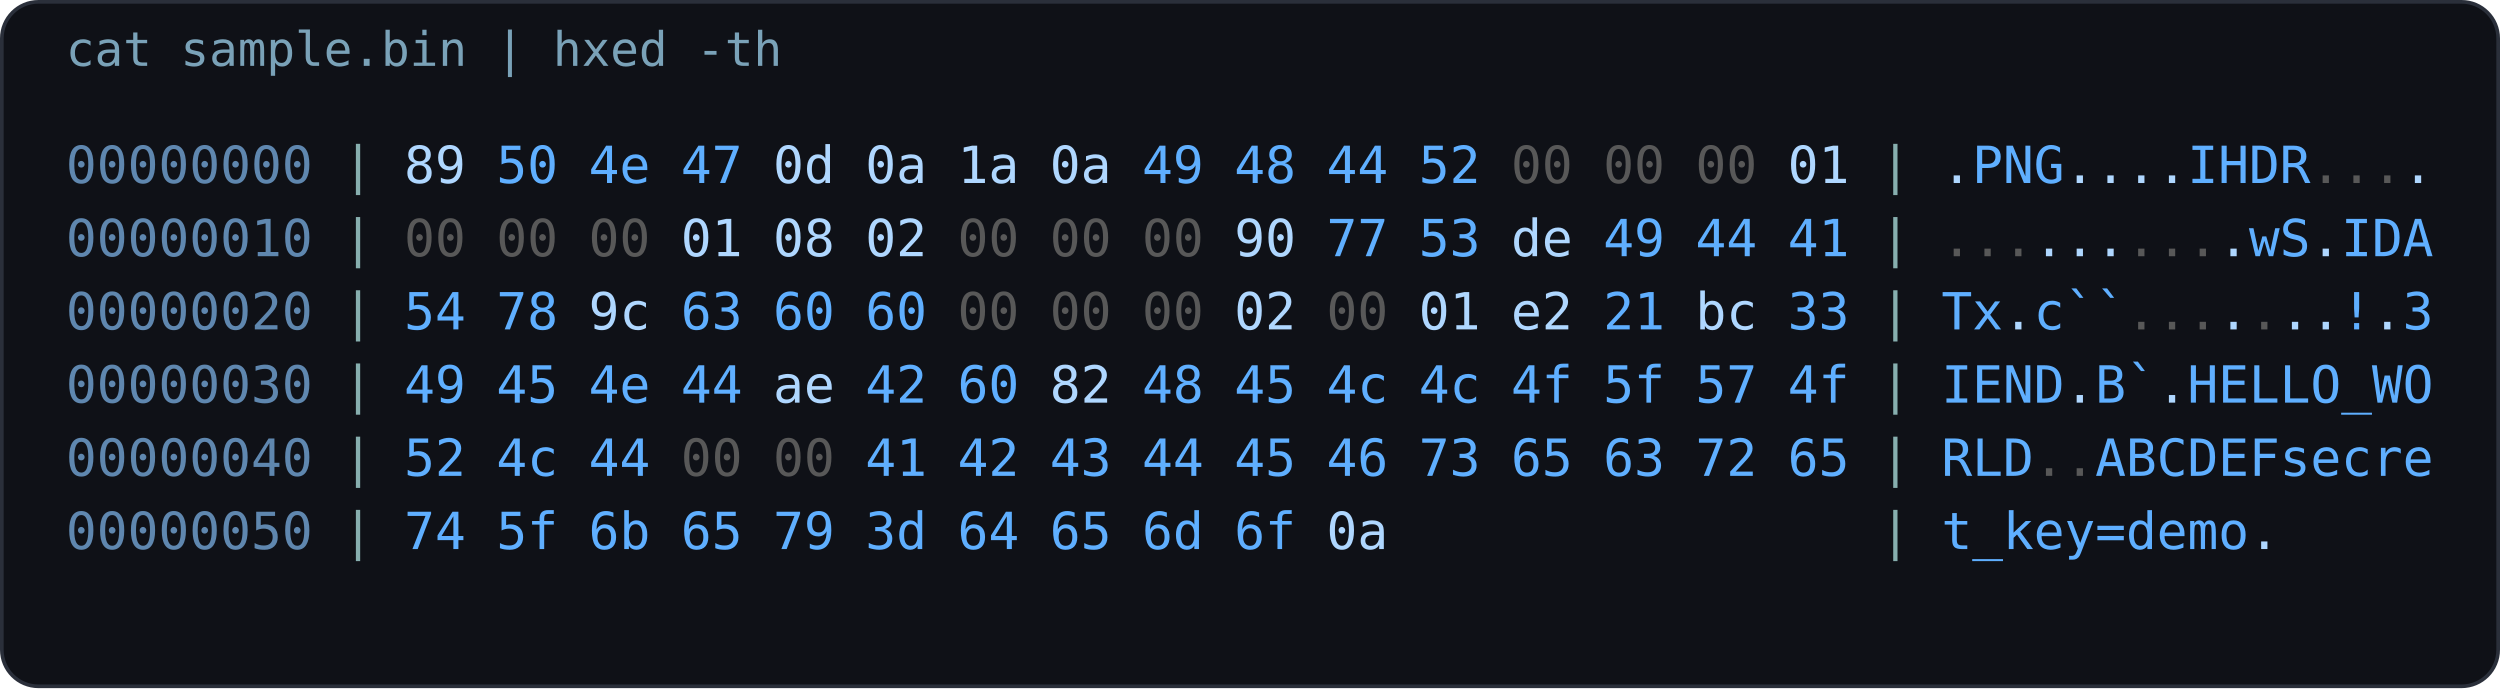
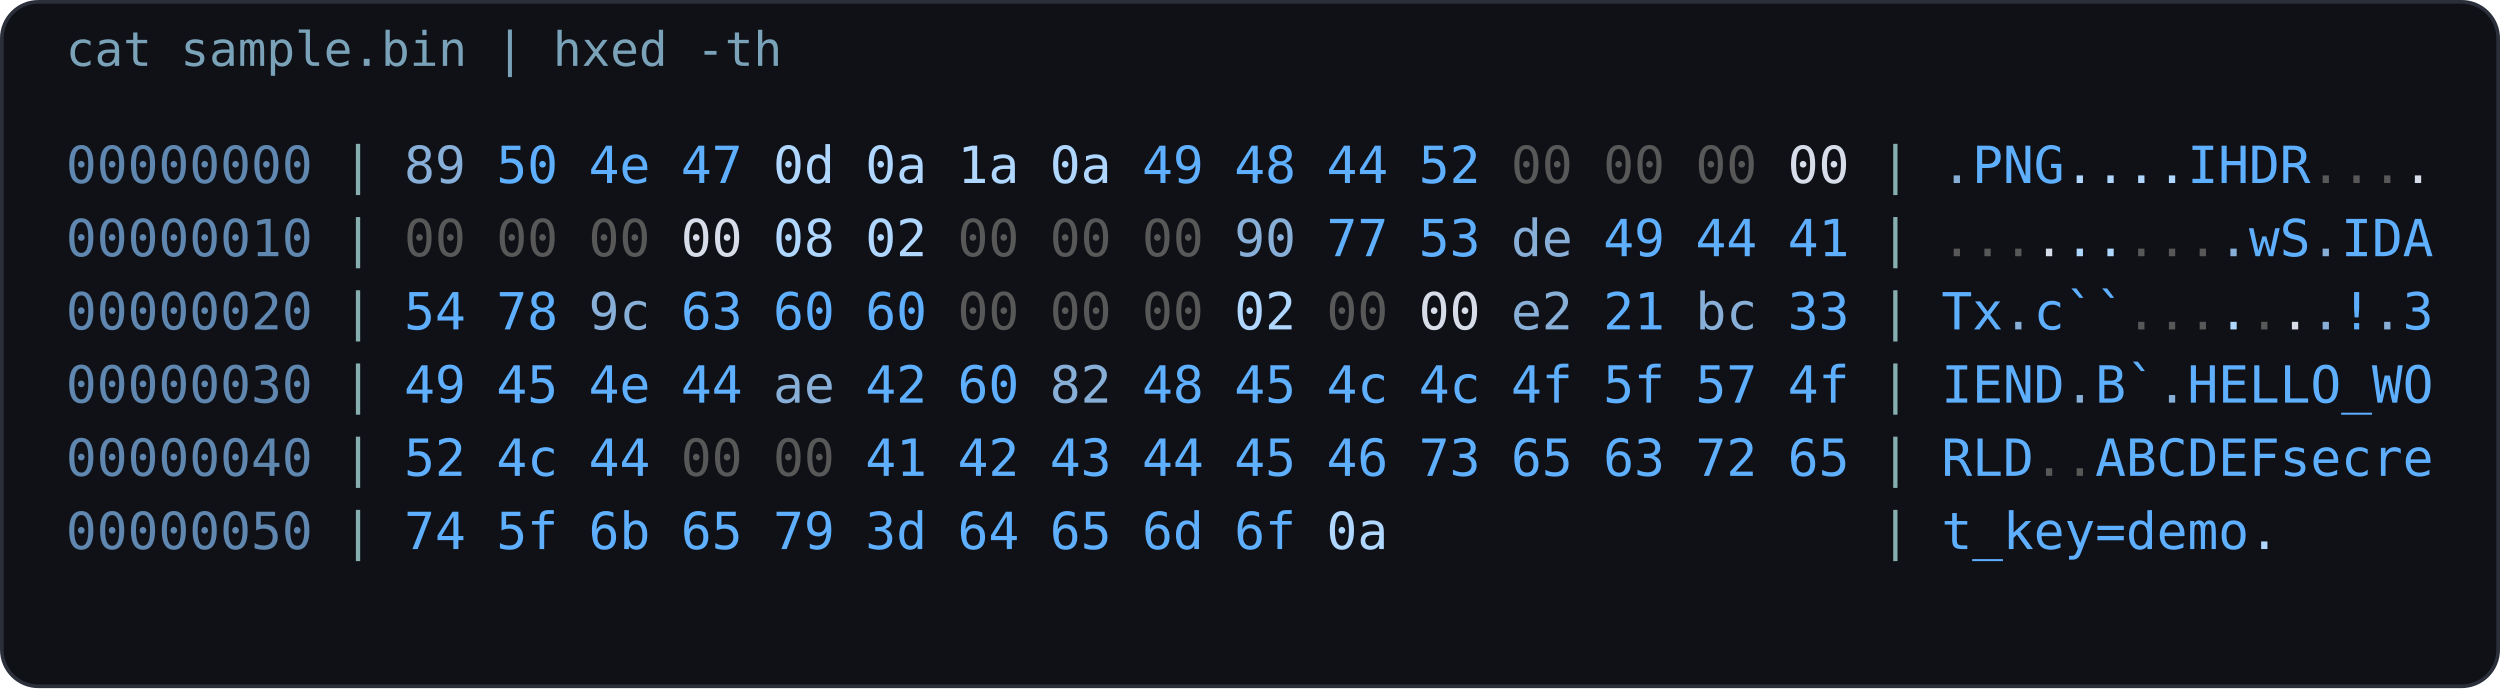
<svg xmlns="http://www.w3.org/2000/svg" viewBox="0 0 683 188" width="683" height="188" role="img" aria-label="cat sample.bin | hxed -th">
  <rect x="0.5" y="0.5" width="682" height="187" rx="10" fill="#0f1117" stroke="#2a2f3a" />
  <text x="18" y="18" fill="#7aa2b8" font-size="13" font-family="DejaVu Sans Mono, Consolas, monospace">cat sample.bin | hxed -th</text>
  <text x="18.0" y="50" fill="#5f87af" font-size="14" font-family="DejaVu Sans Mono, Consolas, monospace" xml:space="preserve">00000000 </text>
  <text x="93.6" y="50" fill="#87afaf" font-size="14" font-family="DejaVu Sans Mono, Consolas, monospace" xml:space="preserve">| </text>
-   <text x="110.4" y="50" fill="#afd7ff" font-size="14" font-family="DejaVu Sans Mono, Consolas, monospace" xml:space="preserve">89 </text>
+   <text x="110.4" y="50" fill="#87afd7" font-size="14" font-family="DejaVu Sans Mono, Consolas, monospace" xml:space="preserve">89 </text>
  <text x="135.6" y="50" fill="#5fafff" font-size="14" font-family="DejaVu Sans Mono, Consolas, monospace" xml:space="preserve">50 </text>
  <text x="160.8" y="50" fill="#5fafff" font-size="14" font-family="DejaVu Sans Mono, Consolas, monospace" xml:space="preserve">4e </text>
  <text x="186.0" y="50" fill="#5fafff" font-size="14" font-family="DejaVu Sans Mono, Consolas, monospace" xml:space="preserve">47 </text>
  <text x="211.2" y="50" fill="#afd7ff" font-size="14" font-family="DejaVu Sans Mono, Consolas, monospace" xml:space="preserve">0d </text>
  <text x="236.4" y="50" fill="#afd7ff" font-size="14" font-family="DejaVu Sans Mono, Consolas, monospace" xml:space="preserve">0a </text>
  <text x="261.6" y="50" fill="#afd7ff" font-size="14" font-family="DejaVu Sans Mono, Consolas, monospace" xml:space="preserve">1a </text>
  <text x="286.8" y="50" fill="#afd7ff" font-size="14" font-family="DejaVu Sans Mono, Consolas, monospace" xml:space="preserve">0a </text>
  <text x="312.0" y="50" fill="#5fafff" font-size="14" font-family="DejaVu Sans Mono, Consolas, monospace" xml:space="preserve">49 </text>
  <text x="337.2" y="50" fill="#5fafff" font-size="14" font-family="DejaVu Sans Mono, Consolas, monospace" xml:space="preserve">48 </text>
  <text x="362.4" y="50" fill="#5fafff" font-size="14" font-family="DejaVu Sans Mono, Consolas, monospace" xml:space="preserve">44 </text>
  <text x="387.6" y="50" fill="#5fafff" font-size="14" font-family="DejaVu Sans Mono, Consolas, monospace" xml:space="preserve">52 </text>
  <text x="412.8" y="50" fill="#585858" font-size="14" font-family="DejaVu Sans Mono, Consolas, monospace" xml:space="preserve">00 </text>
  <text x="438.0" y="50" fill="#585858" font-size="14" font-family="DejaVu Sans Mono, Consolas, monospace" xml:space="preserve">00 </text>
  <text x="463.2" y="50" fill="#585858" font-size="14" font-family="DejaVu Sans Mono, Consolas, monospace" xml:space="preserve">00 </text>
-   <text x="488.4" y="50" fill="#afd7ff" font-size="14" font-family="DejaVu Sans Mono, Consolas, monospace" xml:space="preserve">01 </text>
+   <text x="488.4" y="50" fill="#d8dee9" font-size="14" font-family="DejaVu Sans Mono, Consolas, monospace" xml:space="preserve">00 </text>
  <text x="513.6" y="50" fill="#87afaf" font-size="14" font-family="DejaVu Sans Mono, Consolas, monospace" xml:space="preserve">| </text>
-   <text x="530.4" y="50" fill="#afd7ff" font-size="14" font-family="DejaVu Sans Mono, Consolas, monospace" xml:space="preserve">.</text>
+   <text x="530.4" y="50" fill="#87afd7" font-size="14" font-family="DejaVu Sans Mono, Consolas, monospace" xml:space="preserve">.</text>
  <text x="538.8" y="50" fill="#5fafff" font-size="14" font-family="DejaVu Sans Mono, Consolas, monospace" xml:space="preserve">P</text>
  <text x="547.2" y="50" fill="#5fafff" font-size="14" font-family="DejaVu Sans Mono, Consolas, monospace" xml:space="preserve">N</text>
  <text x="555.6" y="50" fill="#5fafff" font-size="14" font-family="DejaVu Sans Mono, Consolas, monospace" xml:space="preserve">G</text>
  <text x="564.0" y="50" fill="#afd7ff" font-size="14" font-family="DejaVu Sans Mono, Consolas, monospace" xml:space="preserve">.</text>
  <text x="572.4" y="50" fill="#afd7ff" font-size="14" font-family="DejaVu Sans Mono, Consolas, monospace" xml:space="preserve">.</text>
  <text x="580.8" y="50" fill="#afd7ff" font-size="14" font-family="DejaVu Sans Mono, Consolas, monospace" xml:space="preserve">.</text>
  <text x="589.2" y="50" fill="#afd7ff" font-size="14" font-family="DejaVu Sans Mono, Consolas, monospace" xml:space="preserve">.</text>
  <text x="597.6" y="50" fill="#5fafff" font-size="14" font-family="DejaVu Sans Mono, Consolas, monospace" xml:space="preserve">I</text>
  <text x="606.0" y="50" fill="#5fafff" font-size="14" font-family="DejaVu Sans Mono, Consolas, monospace" xml:space="preserve">H</text>
  <text x="614.4" y="50" fill="#5fafff" font-size="14" font-family="DejaVu Sans Mono, Consolas, monospace" xml:space="preserve">D</text>
  <text x="622.8" y="50" fill="#5fafff" font-size="14" font-family="DejaVu Sans Mono, Consolas, monospace" xml:space="preserve">R</text>
  <text x="631.2" y="50" fill="#585858" font-size="14" font-family="DejaVu Sans Mono, Consolas, monospace" xml:space="preserve">.</text>
  <text x="639.6" y="50" fill="#585858" font-size="14" font-family="DejaVu Sans Mono, Consolas, monospace" xml:space="preserve">.</text>
  <text x="648.0" y="50" fill="#585858" font-size="14" font-family="DejaVu Sans Mono, Consolas, monospace" xml:space="preserve">.</text>
-   <text x="656.4" y="50" fill="#afd7ff" font-size="14" font-family="DejaVu Sans Mono, Consolas, monospace" xml:space="preserve">.</text>
+   <text x="656.4" y="50" fill="#d8dee9" font-size="14" font-family="DejaVu Sans Mono, Consolas, monospace" xml:space="preserve">.</text>
  <text x="18.0" y="70" fill="#5f87af" font-size="14" font-family="DejaVu Sans Mono, Consolas, monospace" xml:space="preserve">00000010 </text>
  <text x="93.6" y="70" fill="#87afaf" font-size="14" font-family="DejaVu Sans Mono, Consolas, monospace" xml:space="preserve">| </text>
  <text x="110.4" y="70" fill="#585858" font-size="14" font-family="DejaVu Sans Mono, Consolas, monospace" xml:space="preserve">00 </text>
  <text x="135.6" y="70" fill="#585858" font-size="14" font-family="DejaVu Sans Mono, Consolas, monospace" xml:space="preserve">00 </text>
  <text x="160.8" y="70" fill="#585858" font-size="14" font-family="DejaVu Sans Mono, Consolas, monospace" xml:space="preserve">00 </text>
-   <text x="186.0" y="70" fill="#afd7ff" font-size="14" font-family="DejaVu Sans Mono, Consolas, monospace" xml:space="preserve">01 </text>
+   <text x="186.0" y="70" fill="#d8dee9" font-size="14" font-family="DejaVu Sans Mono, Consolas, monospace" xml:space="preserve">00 </text>
  <text x="211.2" y="70" fill="#afd7ff" font-size="14" font-family="DejaVu Sans Mono, Consolas, monospace" xml:space="preserve">08 </text>
  <text x="236.4" y="70" fill="#afd7ff" font-size="14" font-family="DejaVu Sans Mono, Consolas, monospace" xml:space="preserve">02 </text>
  <text x="261.6" y="70" fill="#585858" font-size="14" font-family="DejaVu Sans Mono, Consolas, monospace" xml:space="preserve">00 </text>
  <text x="286.8" y="70" fill="#585858" font-size="14" font-family="DejaVu Sans Mono, Consolas, monospace" xml:space="preserve">00 </text>
  <text x="312.0" y="70" fill="#585858" font-size="14" font-family="DejaVu Sans Mono, Consolas, monospace" xml:space="preserve">00 </text>
-   <text x="337.2" y="70" fill="#afd7ff" font-size="14" font-family="DejaVu Sans Mono, Consolas, monospace" xml:space="preserve">90 </text>
+   <text x="337.2" y="70" fill="#87afd7" font-size="14" font-family="DejaVu Sans Mono, Consolas, monospace" xml:space="preserve">90 </text>
  <text x="362.4" y="70" fill="#5fafff" font-size="14" font-family="DejaVu Sans Mono, Consolas, monospace" xml:space="preserve">77 </text>
  <text x="387.6" y="70" fill="#5fafff" font-size="14" font-family="DejaVu Sans Mono, Consolas, monospace" xml:space="preserve">53 </text>
-   <text x="412.8" y="70" fill="#afd7ff" font-size="14" font-family="DejaVu Sans Mono, Consolas, monospace" xml:space="preserve">de </text>
+   <text x="412.8" y="70" fill="#87afd7" font-size="14" font-family="DejaVu Sans Mono, Consolas, monospace" xml:space="preserve">de </text>
  <text x="438.0" y="70" fill="#5fafff" font-size="14" font-family="DejaVu Sans Mono, Consolas, monospace" xml:space="preserve">49 </text>
  <text x="463.2" y="70" fill="#5fafff" font-size="14" font-family="DejaVu Sans Mono, Consolas, monospace" xml:space="preserve">44 </text>
  <text x="488.4" y="70" fill="#5fafff" font-size="14" font-family="DejaVu Sans Mono, Consolas, monospace" xml:space="preserve">41 </text>
  <text x="513.6" y="70" fill="#87afaf" font-size="14" font-family="DejaVu Sans Mono, Consolas, monospace" xml:space="preserve">| </text>
  <text x="530.4" y="70" fill="#585858" font-size="14" font-family="DejaVu Sans Mono, Consolas, monospace" xml:space="preserve">.</text>
  <text x="538.8" y="70" fill="#585858" font-size="14" font-family="DejaVu Sans Mono, Consolas, monospace" xml:space="preserve">.</text>
  <text x="547.2" y="70" fill="#585858" font-size="14" font-family="DejaVu Sans Mono, Consolas, monospace" xml:space="preserve">.</text>
-   <text x="555.6" y="70" fill="#afd7ff" font-size="14" font-family="DejaVu Sans Mono, Consolas, monospace" xml:space="preserve">.</text>
+   <text x="555.6" y="70" fill="#d8dee9" font-size="14" font-family="DejaVu Sans Mono, Consolas, monospace" xml:space="preserve">.</text>
  <text x="564.0" y="70" fill="#afd7ff" font-size="14" font-family="DejaVu Sans Mono, Consolas, monospace" xml:space="preserve">.</text>
  <text x="572.4" y="70" fill="#afd7ff" font-size="14" font-family="DejaVu Sans Mono, Consolas, monospace" xml:space="preserve">.</text>
  <text x="580.8" y="70" fill="#585858" font-size="14" font-family="DejaVu Sans Mono, Consolas, monospace" xml:space="preserve">.</text>
  <text x="589.2" y="70" fill="#585858" font-size="14" font-family="DejaVu Sans Mono, Consolas, monospace" xml:space="preserve">.</text>
  <text x="597.6" y="70" fill="#585858" font-size="14" font-family="DejaVu Sans Mono, Consolas, monospace" xml:space="preserve">.</text>
-   <text x="606.0" y="70" fill="#afd7ff" font-size="14" font-family="DejaVu Sans Mono, Consolas, monospace" xml:space="preserve">.</text>
+   <text x="606.0" y="70" fill="#87afd7" font-size="14" font-family="DejaVu Sans Mono, Consolas, monospace" xml:space="preserve">.</text>
  <text x="614.4" y="70" fill="#5fafff" font-size="14" font-family="DejaVu Sans Mono, Consolas, monospace" xml:space="preserve">w</text>
  <text x="622.8" y="70" fill="#5fafff" font-size="14" font-family="DejaVu Sans Mono, Consolas, monospace" xml:space="preserve">S</text>
-   <text x="631.2" y="70" fill="#afd7ff" font-size="14" font-family="DejaVu Sans Mono, Consolas, monospace" xml:space="preserve">.</text>
+   <text x="631.2" y="70" fill="#87afd7" font-size="14" font-family="DejaVu Sans Mono, Consolas, monospace" xml:space="preserve">.</text>
  <text x="639.6" y="70" fill="#5fafff" font-size="14" font-family="DejaVu Sans Mono, Consolas, monospace" xml:space="preserve">I</text>
  <text x="648.0" y="70" fill="#5fafff" font-size="14" font-family="DejaVu Sans Mono, Consolas, monospace" xml:space="preserve">D</text>
  <text x="656.4" y="70" fill="#5fafff" font-size="14" font-family="DejaVu Sans Mono, Consolas, monospace" xml:space="preserve">A</text>
  <text x="18.0" y="90" fill="#5f87af" font-size="14" font-family="DejaVu Sans Mono, Consolas, monospace" xml:space="preserve">00000020 </text>
  <text x="93.6" y="90" fill="#87afaf" font-size="14" font-family="DejaVu Sans Mono, Consolas, monospace" xml:space="preserve">| </text>
  <text x="110.4" y="90" fill="#5fafff" font-size="14" font-family="DejaVu Sans Mono, Consolas, monospace" xml:space="preserve">54 </text>
  <text x="135.6" y="90" fill="#5fafff" font-size="14" font-family="DejaVu Sans Mono, Consolas, monospace" xml:space="preserve">78 </text>
-   <text x="160.8" y="90" fill="#afd7ff" font-size="14" font-family="DejaVu Sans Mono, Consolas, monospace" xml:space="preserve">9c </text>
+   <text x="160.8" y="90" fill="#87afd7" font-size="14" font-family="DejaVu Sans Mono, Consolas, monospace" xml:space="preserve">9c </text>
  <text x="186.0" y="90" fill="#5fafff" font-size="14" font-family="DejaVu Sans Mono, Consolas, monospace" xml:space="preserve">63 </text>
  <text x="211.2" y="90" fill="#5fafff" font-size="14" font-family="DejaVu Sans Mono, Consolas, monospace" xml:space="preserve">60 </text>
  <text x="236.4" y="90" fill="#5fafff" font-size="14" font-family="DejaVu Sans Mono, Consolas, monospace" xml:space="preserve">60 </text>
  <text x="261.6" y="90" fill="#585858" font-size="14" font-family="DejaVu Sans Mono, Consolas, monospace" xml:space="preserve">00 </text>
  <text x="286.8" y="90" fill="#585858" font-size="14" font-family="DejaVu Sans Mono, Consolas, monospace" xml:space="preserve">00 </text>
  <text x="312.0" y="90" fill="#585858" font-size="14" font-family="DejaVu Sans Mono, Consolas, monospace" xml:space="preserve">00 </text>
  <text x="337.2" y="90" fill="#afd7ff" font-size="14" font-family="DejaVu Sans Mono, Consolas, monospace" xml:space="preserve">02 </text>
  <text x="362.4" y="90" fill="#585858" font-size="14" font-family="DejaVu Sans Mono, Consolas, monospace" xml:space="preserve">00 </text>
-   <text x="387.6" y="90" fill="#afd7ff" font-size="14" font-family="DejaVu Sans Mono, Consolas, monospace" xml:space="preserve">01 </text>
-   <text x="412.8" y="90" fill="#afd7ff" font-size="14" font-family="DejaVu Sans Mono, Consolas, monospace" xml:space="preserve">e2 </text>
+   <text x="387.6" y="90" fill="#d8dee9" font-size="14" font-family="DejaVu Sans Mono, Consolas, monospace" xml:space="preserve">00 </text>
+   <text x="412.8" y="90" fill="#87afd7" font-size="14" font-family="DejaVu Sans Mono, Consolas, monospace" xml:space="preserve">e2 </text>
  <text x="438.0" y="90" fill="#5fafff" font-size="14" font-family="DejaVu Sans Mono, Consolas, monospace" xml:space="preserve">21 </text>
-   <text x="463.2" y="90" fill="#afd7ff" font-size="14" font-family="DejaVu Sans Mono, Consolas, monospace" xml:space="preserve">bc </text>
+   <text x="463.2" y="90" fill="#87afd7" font-size="14" font-family="DejaVu Sans Mono, Consolas, monospace" xml:space="preserve">bc </text>
  <text x="488.4" y="90" fill="#5fafff" font-size="14" font-family="DejaVu Sans Mono, Consolas, monospace" xml:space="preserve">33 </text>
  <text x="513.6" y="90" fill="#87afaf" font-size="14" font-family="DejaVu Sans Mono, Consolas, monospace" xml:space="preserve">| </text>
  <text x="530.4" y="90" fill="#5fafff" font-size="14" font-family="DejaVu Sans Mono, Consolas, monospace" xml:space="preserve">T</text>
  <text x="538.8" y="90" fill="#5fafff" font-size="14" font-family="DejaVu Sans Mono, Consolas, monospace" xml:space="preserve">x</text>
-   <text x="547.2" y="90" fill="#afd7ff" font-size="14" font-family="DejaVu Sans Mono, Consolas, monospace" xml:space="preserve">.</text>
+   <text x="547.2" y="90" fill="#87afd7" font-size="14" font-family="DejaVu Sans Mono, Consolas, monospace" xml:space="preserve">.</text>
  <text x="555.6" y="90" fill="#5fafff" font-size="14" font-family="DejaVu Sans Mono, Consolas, monospace" xml:space="preserve">c</text>
  <text x="564.0" y="90" fill="#5fafff" font-size="14" font-family="DejaVu Sans Mono, Consolas, monospace" xml:space="preserve">`</text>
  <text x="572.4" y="90" fill="#5fafff" font-size="14" font-family="DejaVu Sans Mono, Consolas, monospace" xml:space="preserve">`</text>
  <text x="580.8" y="90" fill="#585858" font-size="14" font-family="DejaVu Sans Mono, Consolas, monospace" xml:space="preserve">.</text>
  <text x="589.2" y="90" fill="#585858" font-size="14" font-family="DejaVu Sans Mono, Consolas, monospace" xml:space="preserve">.</text>
  <text x="597.6" y="90" fill="#585858" font-size="14" font-family="DejaVu Sans Mono, Consolas, monospace" xml:space="preserve">.</text>
  <text x="606.0" y="90" fill="#afd7ff" font-size="14" font-family="DejaVu Sans Mono, Consolas, monospace" xml:space="preserve">.</text>
  <text x="614.4" y="90" fill="#585858" font-size="14" font-family="DejaVu Sans Mono, Consolas, monospace" xml:space="preserve">.</text>
-   <text x="622.8" y="90" fill="#afd7ff" font-size="14" font-family="DejaVu Sans Mono, Consolas, monospace" xml:space="preserve">.</text>
-   <text x="631.2" y="90" fill="#afd7ff" font-size="14" font-family="DejaVu Sans Mono, Consolas, monospace" xml:space="preserve">.</text>
+   <text x="622.8" y="90" fill="#d8dee9" font-size="14" font-family="DejaVu Sans Mono, Consolas, monospace" xml:space="preserve">.</text>
+   <text x="631.2" y="90" fill="#87afd7" font-size="14" font-family="DejaVu Sans Mono, Consolas, monospace" xml:space="preserve">.</text>
  <text x="639.6" y="90" fill="#5fafff" font-size="14" font-family="DejaVu Sans Mono, Consolas, monospace" xml:space="preserve">!</text>
-   <text x="648.0" y="90" fill="#afd7ff" font-size="14" font-family="DejaVu Sans Mono, Consolas, monospace" xml:space="preserve">.</text>
+   <text x="648.0" y="90" fill="#87afd7" font-size="14" font-family="DejaVu Sans Mono, Consolas, monospace" xml:space="preserve">.</text>
  <text x="656.4" y="90" fill="#5fafff" font-size="14" font-family="DejaVu Sans Mono, Consolas, monospace" xml:space="preserve">3</text>
  <text x="18.0" y="110" fill="#5f87af" font-size="14" font-family="DejaVu Sans Mono, Consolas, monospace" xml:space="preserve">00000030 </text>
  <text x="93.6" y="110" fill="#87afaf" font-size="14" font-family="DejaVu Sans Mono, Consolas, monospace" xml:space="preserve">| </text>
  <text x="110.4" y="110" fill="#5fafff" font-size="14" font-family="DejaVu Sans Mono, Consolas, monospace" xml:space="preserve">49 </text>
  <text x="135.6" y="110" fill="#5fafff" font-size="14" font-family="DejaVu Sans Mono, Consolas, monospace" xml:space="preserve">45 </text>
  <text x="160.8" y="110" fill="#5fafff" font-size="14" font-family="DejaVu Sans Mono, Consolas, monospace" xml:space="preserve">4e </text>
  <text x="186.0" y="110" fill="#5fafff" font-size="14" font-family="DejaVu Sans Mono, Consolas, monospace" xml:space="preserve">44 </text>
-   <text x="211.2" y="110" fill="#afd7ff" font-size="14" font-family="DejaVu Sans Mono, Consolas, monospace" xml:space="preserve">ae </text>
+   <text x="211.2" y="110" fill="#87afd7" font-size="14" font-family="DejaVu Sans Mono, Consolas, monospace" xml:space="preserve">ae </text>
  <text x="236.4" y="110" fill="#5fafff" font-size="14" font-family="DejaVu Sans Mono, Consolas, monospace" xml:space="preserve">42 </text>
  <text x="261.6" y="110" fill="#5fafff" font-size="14" font-family="DejaVu Sans Mono, Consolas, monospace" xml:space="preserve">60 </text>
-   <text x="286.8" y="110" fill="#afd7ff" font-size="14" font-family="DejaVu Sans Mono, Consolas, monospace" xml:space="preserve">82 </text>
+   <text x="286.8" y="110" fill="#87afd7" font-size="14" font-family="DejaVu Sans Mono, Consolas, monospace" xml:space="preserve">82 </text>
  <text x="312.0" y="110" fill="#5fafff" font-size="14" font-family="DejaVu Sans Mono, Consolas, monospace" xml:space="preserve">48 </text>
  <text x="337.2" y="110" fill="#5fafff" font-size="14" font-family="DejaVu Sans Mono, Consolas, monospace" xml:space="preserve">45 </text>
  <text x="362.4" y="110" fill="#5fafff" font-size="14" font-family="DejaVu Sans Mono, Consolas, monospace" xml:space="preserve">4c </text>
  <text x="387.6" y="110" fill="#5fafff" font-size="14" font-family="DejaVu Sans Mono, Consolas, monospace" xml:space="preserve">4c </text>
  <text x="412.8" y="110" fill="#5fafff" font-size="14" font-family="DejaVu Sans Mono, Consolas, monospace" xml:space="preserve">4f </text>
  <text x="438.0" y="110" fill="#5fafff" font-size="14" font-family="DejaVu Sans Mono, Consolas, monospace" xml:space="preserve">5f </text>
  <text x="463.2" y="110" fill="#5fafff" font-size="14" font-family="DejaVu Sans Mono, Consolas, monospace" xml:space="preserve">57 </text>
  <text x="488.4" y="110" fill="#5fafff" font-size="14" font-family="DejaVu Sans Mono, Consolas, monospace" xml:space="preserve">4f </text>
  <text x="513.6" y="110" fill="#87afaf" font-size="14" font-family="DejaVu Sans Mono, Consolas, monospace" xml:space="preserve">| </text>
  <text x="530.4" y="110" fill="#5fafff" font-size="14" font-family="DejaVu Sans Mono, Consolas, monospace" xml:space="preserve">I</text>
  <text x="538.8" y="110" fill="#5fafff" font-size="14" font-family="DejaVu Sans Mono, Consolas, monospace" xml:space="preserve">E</text>
  <text x="547.2" y="110" fill="#5fafff" font-size="14" font-family="DejaVu Sans Mono, Consolas, monospace" xml:space="preserve">N</text>
  <text x="555.6" y="110" fill="#5fafff" font-size="14" font-family="DejaVu Sans Mono, Consolas, monospace" xml:space="preserve">D</text>
-   <text x="564.0" y="110" fill="#afd7ff" font-size="14" font-family="DejaVu Sans Mono, Consolas, monospace" xml:space="preserve">.</text>
+   <text x="564.0" y="110" fill="#87afd7" font-size="14" font-family="DejaVu Sans Mono, Consolas, monospace" xml:space="preserve">.</text>
  <text x="572.4" y="110" fill="#5fafff" font-size="14" font-family="DejaVu Sans Mono, Consolas, monospace" xml:space="preserve">B</text>
  <text x="580.8" y="110" fill="#5fafff" font-size="14" font-family="DejaVu Sans Mono, Consolas, monospace" xml:space="preserve">`</text>
-   <text x="589.2" y="110" fill="#afd7ff" font-size="14" font-family="DejaVu Sans Mono, Consolas, monospace" xml:space="preserve">.</text>
+   <text x="589.2" y="110" fill="#87afd7" font-size="14" font-family="DejaVu Sans Mono, Consolas, monospace" xml:space="preserve">.</text>
  <text x="597.6" y="110" fill="#5fafff" font-size="14" font-family="DejaVu Sans Mono, Consolas, monospace" xml:space="preserve">H</text>
  <text x="606.0" y="110" fill="#5fafff" font-size="14" font-family="DejaVu Sans Mono, Consolas, monospace" xml:space="preserve">E</text>
  <text x="614.4" y="110" fill="#5fafff" font-size="14" font-family="DejaVu Sans Mono, Consolas, monospace" xml:space="preserve">L</text>
  <text x="622.8" y="110" fill="#5fafff" font-size="14" font-family="DejaVu Sans Mono, Consolas, monospace" xml:space="preserve">L</text>
  <text x="631.2" y="110" fill="#5fafff" font-size="14" font-family="DejaVu Sans Mono, Consolas, monospace" xml:space="preserve">O</text>
  <text x="639.6" y="110" fill="#5fafff" font-size="14" font-family="DejaVu Sans Mono, Consolas, monospace" xml:space="preserve">_</text>
  <text x="648.0" y="110" fill="#5fafff" font-size="14" font-family="DejaVu Sans Mono, Consolas, monospace" xml:space="preserve">W</text>
  <text x="656.4" y="110" fill="#5fafff" font-size="14" font-family="DejaVu Sans Mono, Consolas, monospace" xml:space="preserve">O</text>
  <text x="18.0" y="130" fill="#5f87af" font-size="14" font-family="DejaVu Sans Mono, Consolas, monospace" xml:space="preserve">00000040 </text>
  <text x="93.6" y="130" fill="#87afaf" font-size="14" font-family="DejaVu Sans Mono, Consolas, monospace" xml:space="preserve">| </text>
  <text x="110.4" y="130" fill="#5fafff" font-size="14" font-family="DejaVu Sans Mono, Consolas, monospace" xml:space="preserve">52 </text>
  <text x="135.6" y="130" fill="#5fafff" font-size="14" font-family="DejaVu Sans Mono, Consolas, monospace" xml:space="preserve">4c </text>
  <text x="160.8" y="130" fill="#5fafff" font-size="14" font-family="DejaVu Sans Mono, Consolas, monospace" xml:space="preserve">44 </text>
  <text x="186.0" y="130" fill="#585858" font-size="14" font-family="DejaVu Sans Mono, Consolas, monospace" xml:space="preserve">00 </text>
  <text x="211.2" y="130" fill="#585858" font-size="14" font-family="DejaVu Sans Mono, Consolas, monospace" xml:space="preserve">00 </text>
  <text x="236.4" y="130" fill="#5fafff" font-size="14" font-family="DejaVu Sans Mono, Consolas, monospace" xml:space="preserve">41 </text>
  <text x="261.6" y="130" fill="#5fafff" font-size="14" font-family="DejaVu Sans Mono, Consolas, monospace" xml:space="preserve">42 </text>
  <text x="286.8" y="130" fill="#5fafff" font-size="14" font-family="DejaVu Sans Mono, Consolas, monospace" xml:space="preserve">43 </text>
  <text x="312.0" y="130" fill="#5fafff" font-size="14" font-family="DejaVu Sans Mono, Consolas, monospace" xml:space="preserve">44 </text>
  <text x="337.2" y="130" fill="#5fafff" font-size="14" font-family="DejaVu Sans Mono, Consolas, monospace" xml:space="preserve">45 </text>
  <text x="362.4" y="130" fill="#5fafff" font-size="14" font-family="DejaVu Sans Mono, Consolas, monospace" xml:space="preserve">46 </text>
  <text x="387.6" y="130" fill="#5fafff" font-size="14" font-family="DejaVu Sans Mono, Consolas, monospace" xml:space="preserve">73 </text>
  <text x="412.8" y="130" fill="#5fafff" font-size="14" font-family="DejaVu Sans Mono, Consolas, monospace" xml:space="preserve">65 </text>
  <text x="438.0" y="130" fill="#5fafff" font-size="14" font-family="DejaVu Sans Mono, Consolas, monospace" xml:space="preserve">63 </text>
  <text x="463.2" y="130" fill="#5fafff" font-size="14" font-family="DejaVu Sans Mono, Consolas, monospace" xml:space="preserve">72 </text>
  <text x="488.4" y="130" fill="#5fafff" font-size="14" font-family="DejaVu Sans Mono, Consolas, monospace" xml:space="preserve">65 </text>
  <text x="513.6" y="130" fill="#87afaf" font-size="14" font-family="DejaVu Sans Mono, Consolas, monospace" xml:space="preserve">| </text>
  <text x="530.4" y="130" fill="#5fafff" font-size="14" font-family="DejaVu Sans Mono, Consolas, monospace" xml:space="preserve">R</text>
  <text x="538.8" y="130" fill="#5fafff" font-size="14" font-family="DejaVu Sans Mono, Consolas, monospace" xml:space="preserve">L</text>
  <text x="547.2" y="130" fill="#5fafff" font-size="14" font-family="DejaVu Sans Mono, Consolas, monospace" xml:space="preserve">D</text>
  <text x="555.6" y="130" fill="#585858" font-size="14" font-family="DejaVu Sans Mono, Consolas, monospace" xml:space="preserve">.</text>
  <text x="564.0" y="130" fill="#585858" font-size="14" font-family="DejaVu Sans Mono, Consolas, monospace" xml:space="preserve">.</text>
  <text x="572.4" y="130" fill="#5fafff" font-size="14" font-family="DejaVu Sans Mono, Consolas, monospace" xml:space="preserve">A</text>
  <text x="580.8" y="130" fill="#5fafff" font-size="14" font-family="DejaVu Sans Mono, Consolas, monospace" xml:space="preserve">B</text>
  <text x="589.2" y="130" fill="#5fafff" font-size="14" font-family="DejaVu Sans Mono, Consolas, monospace" xml:space="preserve">C</text>
  <text x="597.6" y="130" fill="#5fafff" font-size="14" font-family="DejaVu Sans Mono, Consolas, monospace" xml:space="preserve">D</text>
  <text x="606.0" y="130" fill="#5fafff" font-size="14" font-family="DejaVu Sans Mono, Consolas, monospace" xml:space="preserve">E</text>
  <text x="614.4" y="130" fill="#5fafff" font-size="14" font-family="DejaVu Sans Mono, Consolas, monospace" xml:space="preserve">F</text>
  <text x="622.8" y="130" fill="#5fafff" font-size="14" font-family="DejaVu Sans Mono, Consolas, monospace" xml:space="preserve">s</text>
  <text x="631.2" y="130" fill="#5fafff" font-size="14" font-family="DejaVu Sans Mono, Consolas, monospace" xml:space="preserve">e</text>
  <text x="639.6" y="130" fill="#5fafff" font-size="14" font-family="DejaVu Sans Mono, Consolas, monospace" xml:space="preserve">c</text>
  <text x="648.0" y="130" fill="#5fafff" font-size="14" font-family="DejaVu Sans Mono, Consolas, monospace" xml:space="preserve">r</text>
  <text x="656.4" y="130" fill="#5fafff" font-size="14" font-family="DejaVu Sans Mono, Consolas, monospace" xml:space="preserve">e</text>
  <text x="18.0" y="150" fill="#5f87af" font-size="14" font-family="DejaVu Sans Mono, Consolas, monospace" xml:space="preserve">00000050 </text>
  <text x="93.6" y="150" fill="#87afaf" font-size="14" font-family="DejaVu Sans Mono, Consolas, monospace" xml:space="preserve">| </text>
  <text x="110.4" y="150" fill="#5fafff" font-size="14" font-family="DejaVu Sans Mono, Consolas, monospace" xml:space="preserve">74 </text>
  <text x="135.6" y="150" fill="#5fafff" font-size="14" font-family="DejaVu Sans Mono, Consolas, monospace" xml:space="preserve">5f </text>
  <text x="160.8" y="150" fill="#5fafff" font-size="14" font-family="DejaVu Sans Mono, Consolas, monospace" xml:space="preserve">6b </text>
  <text x="186.0" y="150" fill="#5fafff" font-size="14" font-family="DejaVu Sans Mono, Consolas, monospace" xml:space="preserve">65 </text>
  <text x="211.2" y="150" fill="#5fafff" font-size="14" font-family="DejaVu Sans Mono, Consolas, monospace" xml:space="preserve">79 </text>
  <text x="236.4" y="150" fill="#5fafff" font-size="14" font-family="DejaVu Sans Mono, Consolas, monospace" xml:space="preserve">3d </text>
  <text x="261.6" y="150" fill="#5fafff" font-size="14" font-family="DejaVu Sans Mono, Consolas, monospace" xml:space="preserve">64 </text>
  <text x="286.8" y="150" fill="#5fafff" font-size="14" font-family="DejaVu Sans Mono, Consolas, monospace" xml:space="preserve">65 </text>
  <text x="312.0" y="150" fill="#5fafff" font-size="14" font-family="DejaVu Sans Mono, Consolas, monospace" xml:space="preserve">6d </text>
  <text x="337.2" y="150" fill="#5fafff" font-size="14" font-family="DejaVu Sans Mono, Consolas, monospace" xml:space="preserve">6f </text>
  <text x="362.4" y="150" fill="#afd7ff" font-size="14" font-family="DejaVu Sans Mono, Consolas, monospace" xml:space="preserve">0a                </text>
  <text x="513.6" y="150" fill="#87afaf" font-size="14" font-family="DejaVu Sans Mono, Consolas, monospace" xml:space="preserve">| </text>
  <text x="530.4" y="150" fill="#5fafff" font-size="14" font-family="DejaVu Sans Mono, Consolas, monospace" xml:space="preserve">t</text>
  <text x="538.8" y="150" fill="#5fafff" font-size="14" font-family="DejaVu Sans Mono, Consolas, monospace" xml:space="preserve">_</text>
  <text x="547.2" y="150" fill="#5fafff" font-size="14" font-family="DejaVu Sans Mono, Consolas, monospace" xml:space="preserve">k</text>
  <text x="555.6" y="150" fill="#5fafff" font-size="14" font-family="DejaVu Sans Mono, Consolas, monospace" xml:space="preserve">e</text>
  <text x="564.0" y="150" fill="#5fafff" font-size="14" font-family="DejaVu Sans Mono, Consolas, monospace" xml:space="preserve">y</text>
  <text x="572.4" y="150" fill="#5fafff" font-size="14" font-family="DejaVu Sans Mono, Consolas, monospace" xml:space="preserve">=</text>
  <text x="580.8" y="150" fill="#5fafff" font-size="14" font-family="DejaVu Sans Mono, Consolas, monospace" xml:space="preserve">d</text>
  <text x="589.2" y="150" fill="#5fafff" font-size="14" font-family="DejaVu Sans Mono, Consolas, monospace" xml:space="preserve">e</text>
  <text x="597.6" y="150" fill="#5fafff" font-size="14" font-family="DejaVu Sans Mono, Consolas, monospace" xml:space="preserve">m</text>
  <text x="606.0" y="150" fill="#5fafff" font-size="14" font-family="DejaVu Sans Mono, Consolas, monospace" xml:space="preserve">o</text>
  <text x="614.4" y="150" fill="#afd7ff" font-size="14" font-family="DejaVu Sans Mono, Consolas, monospace" xml:space="preserve">.</text>
</svg>
